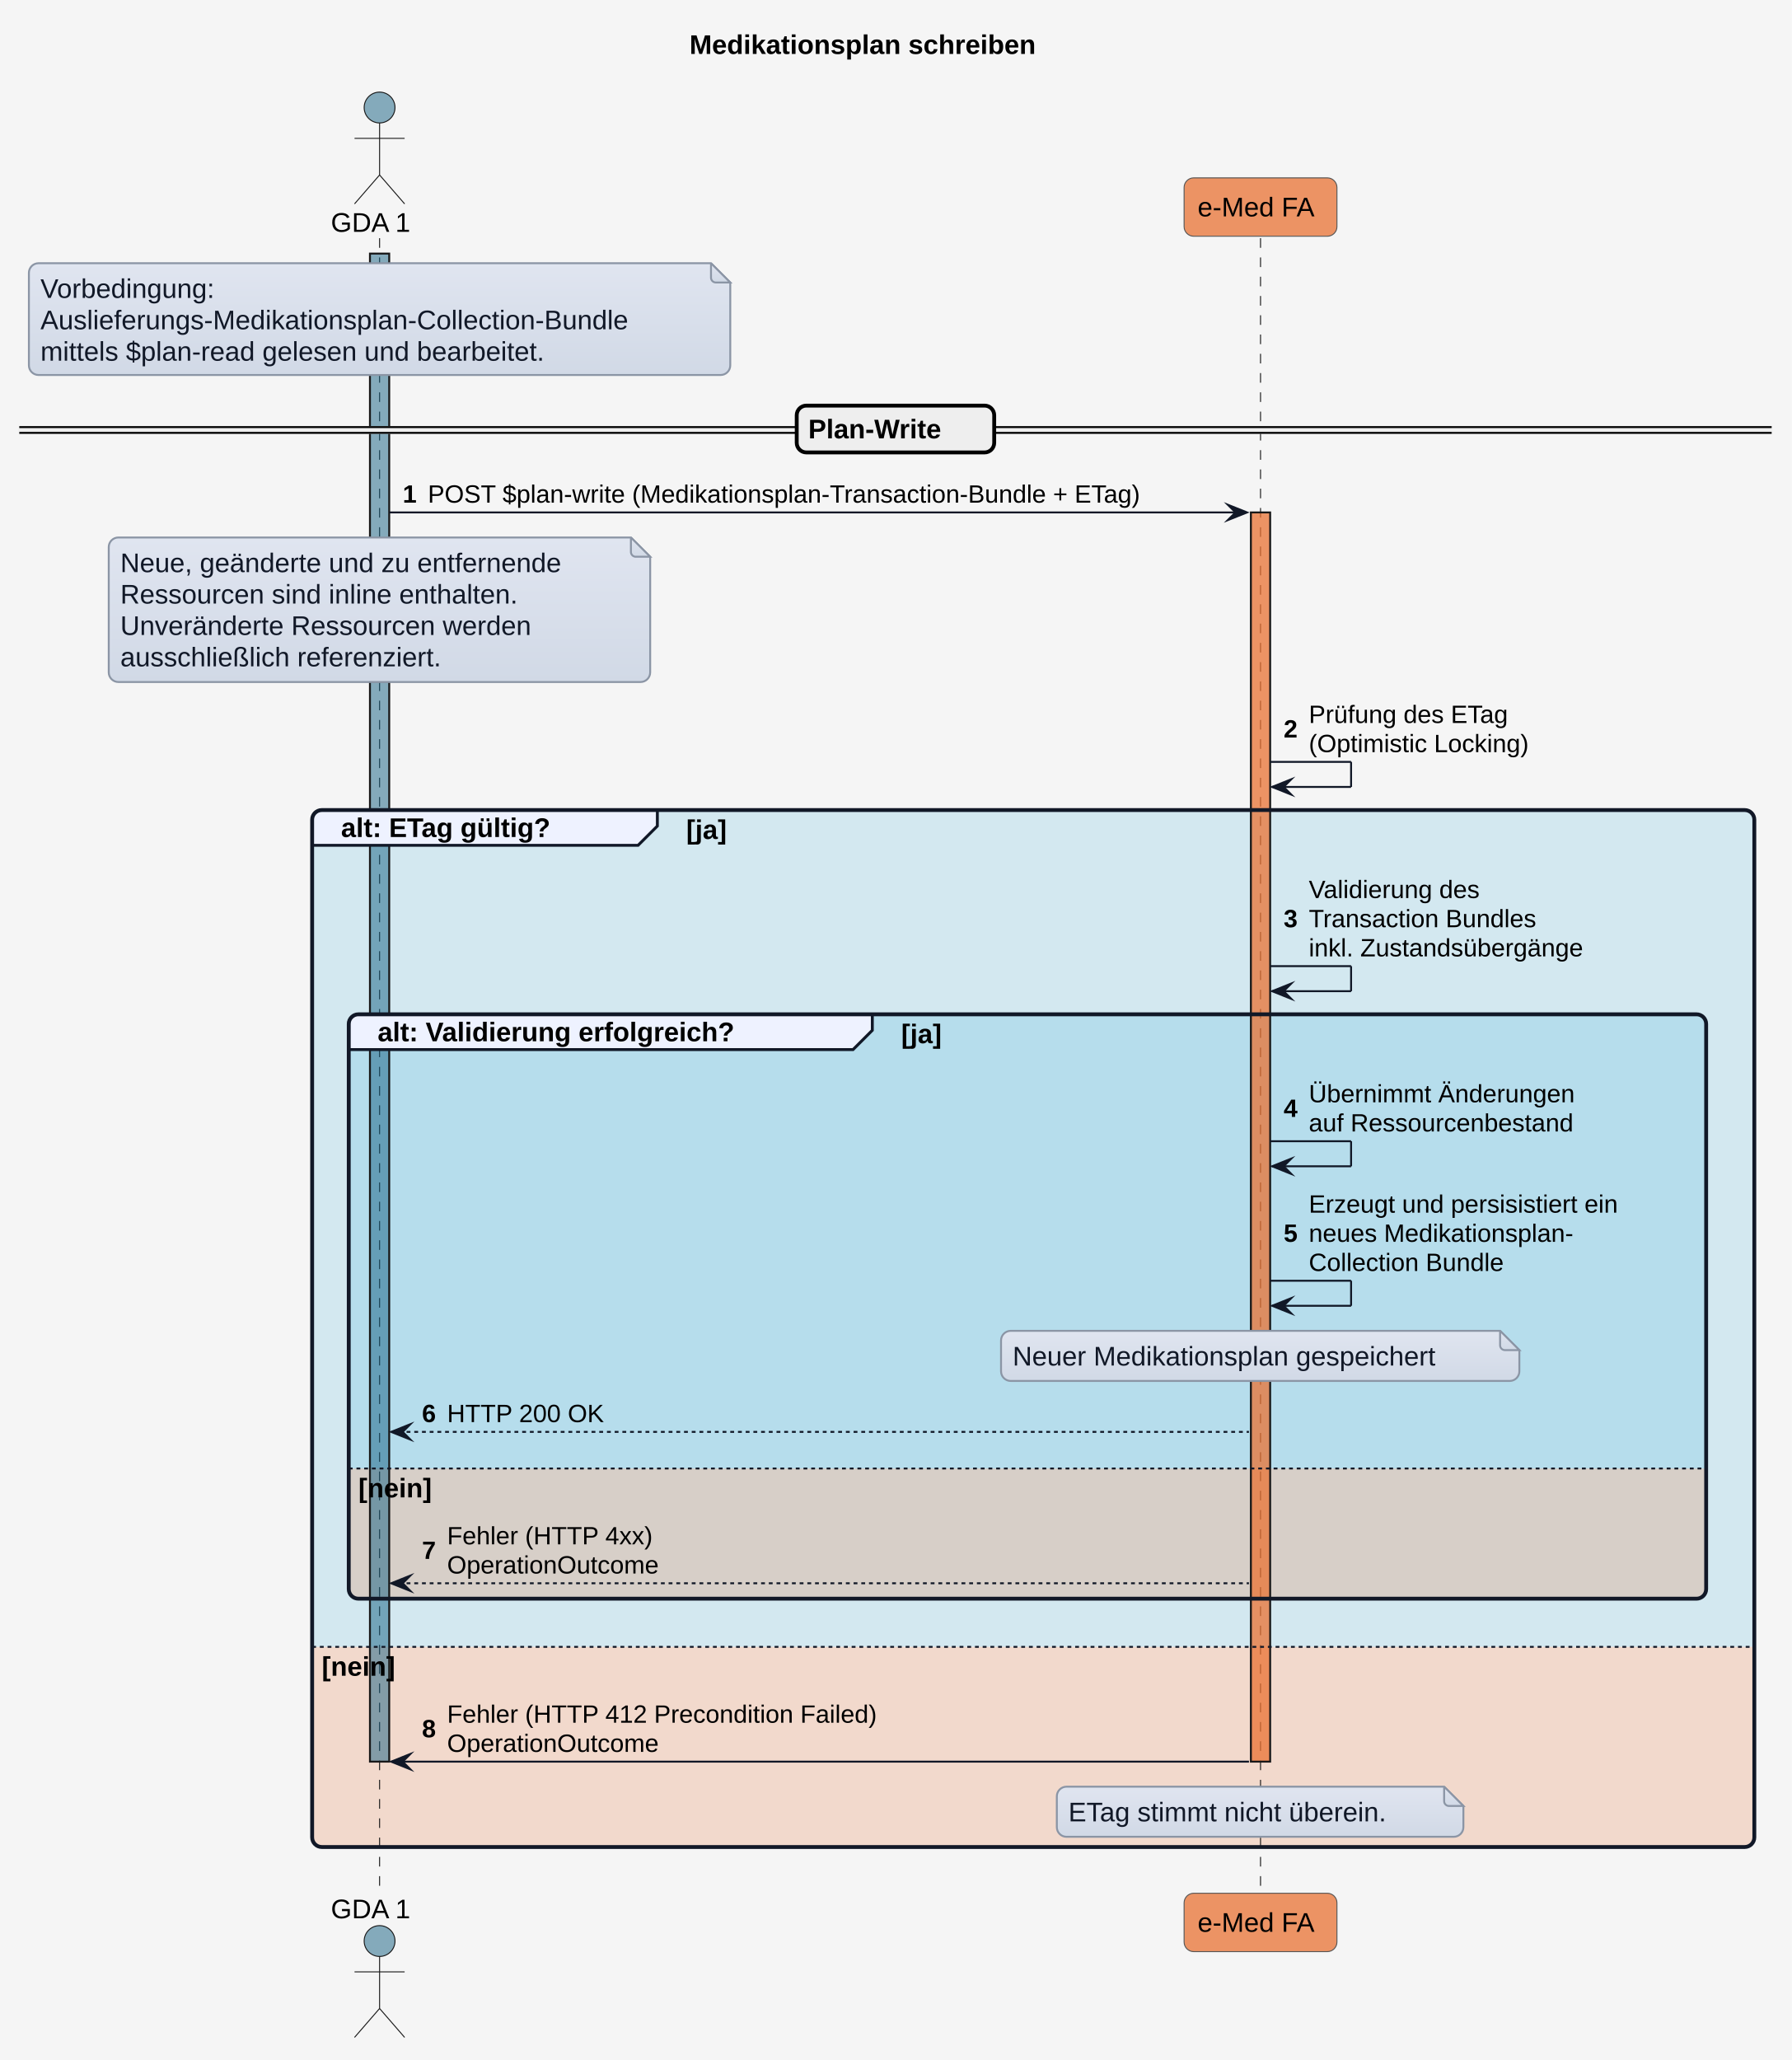
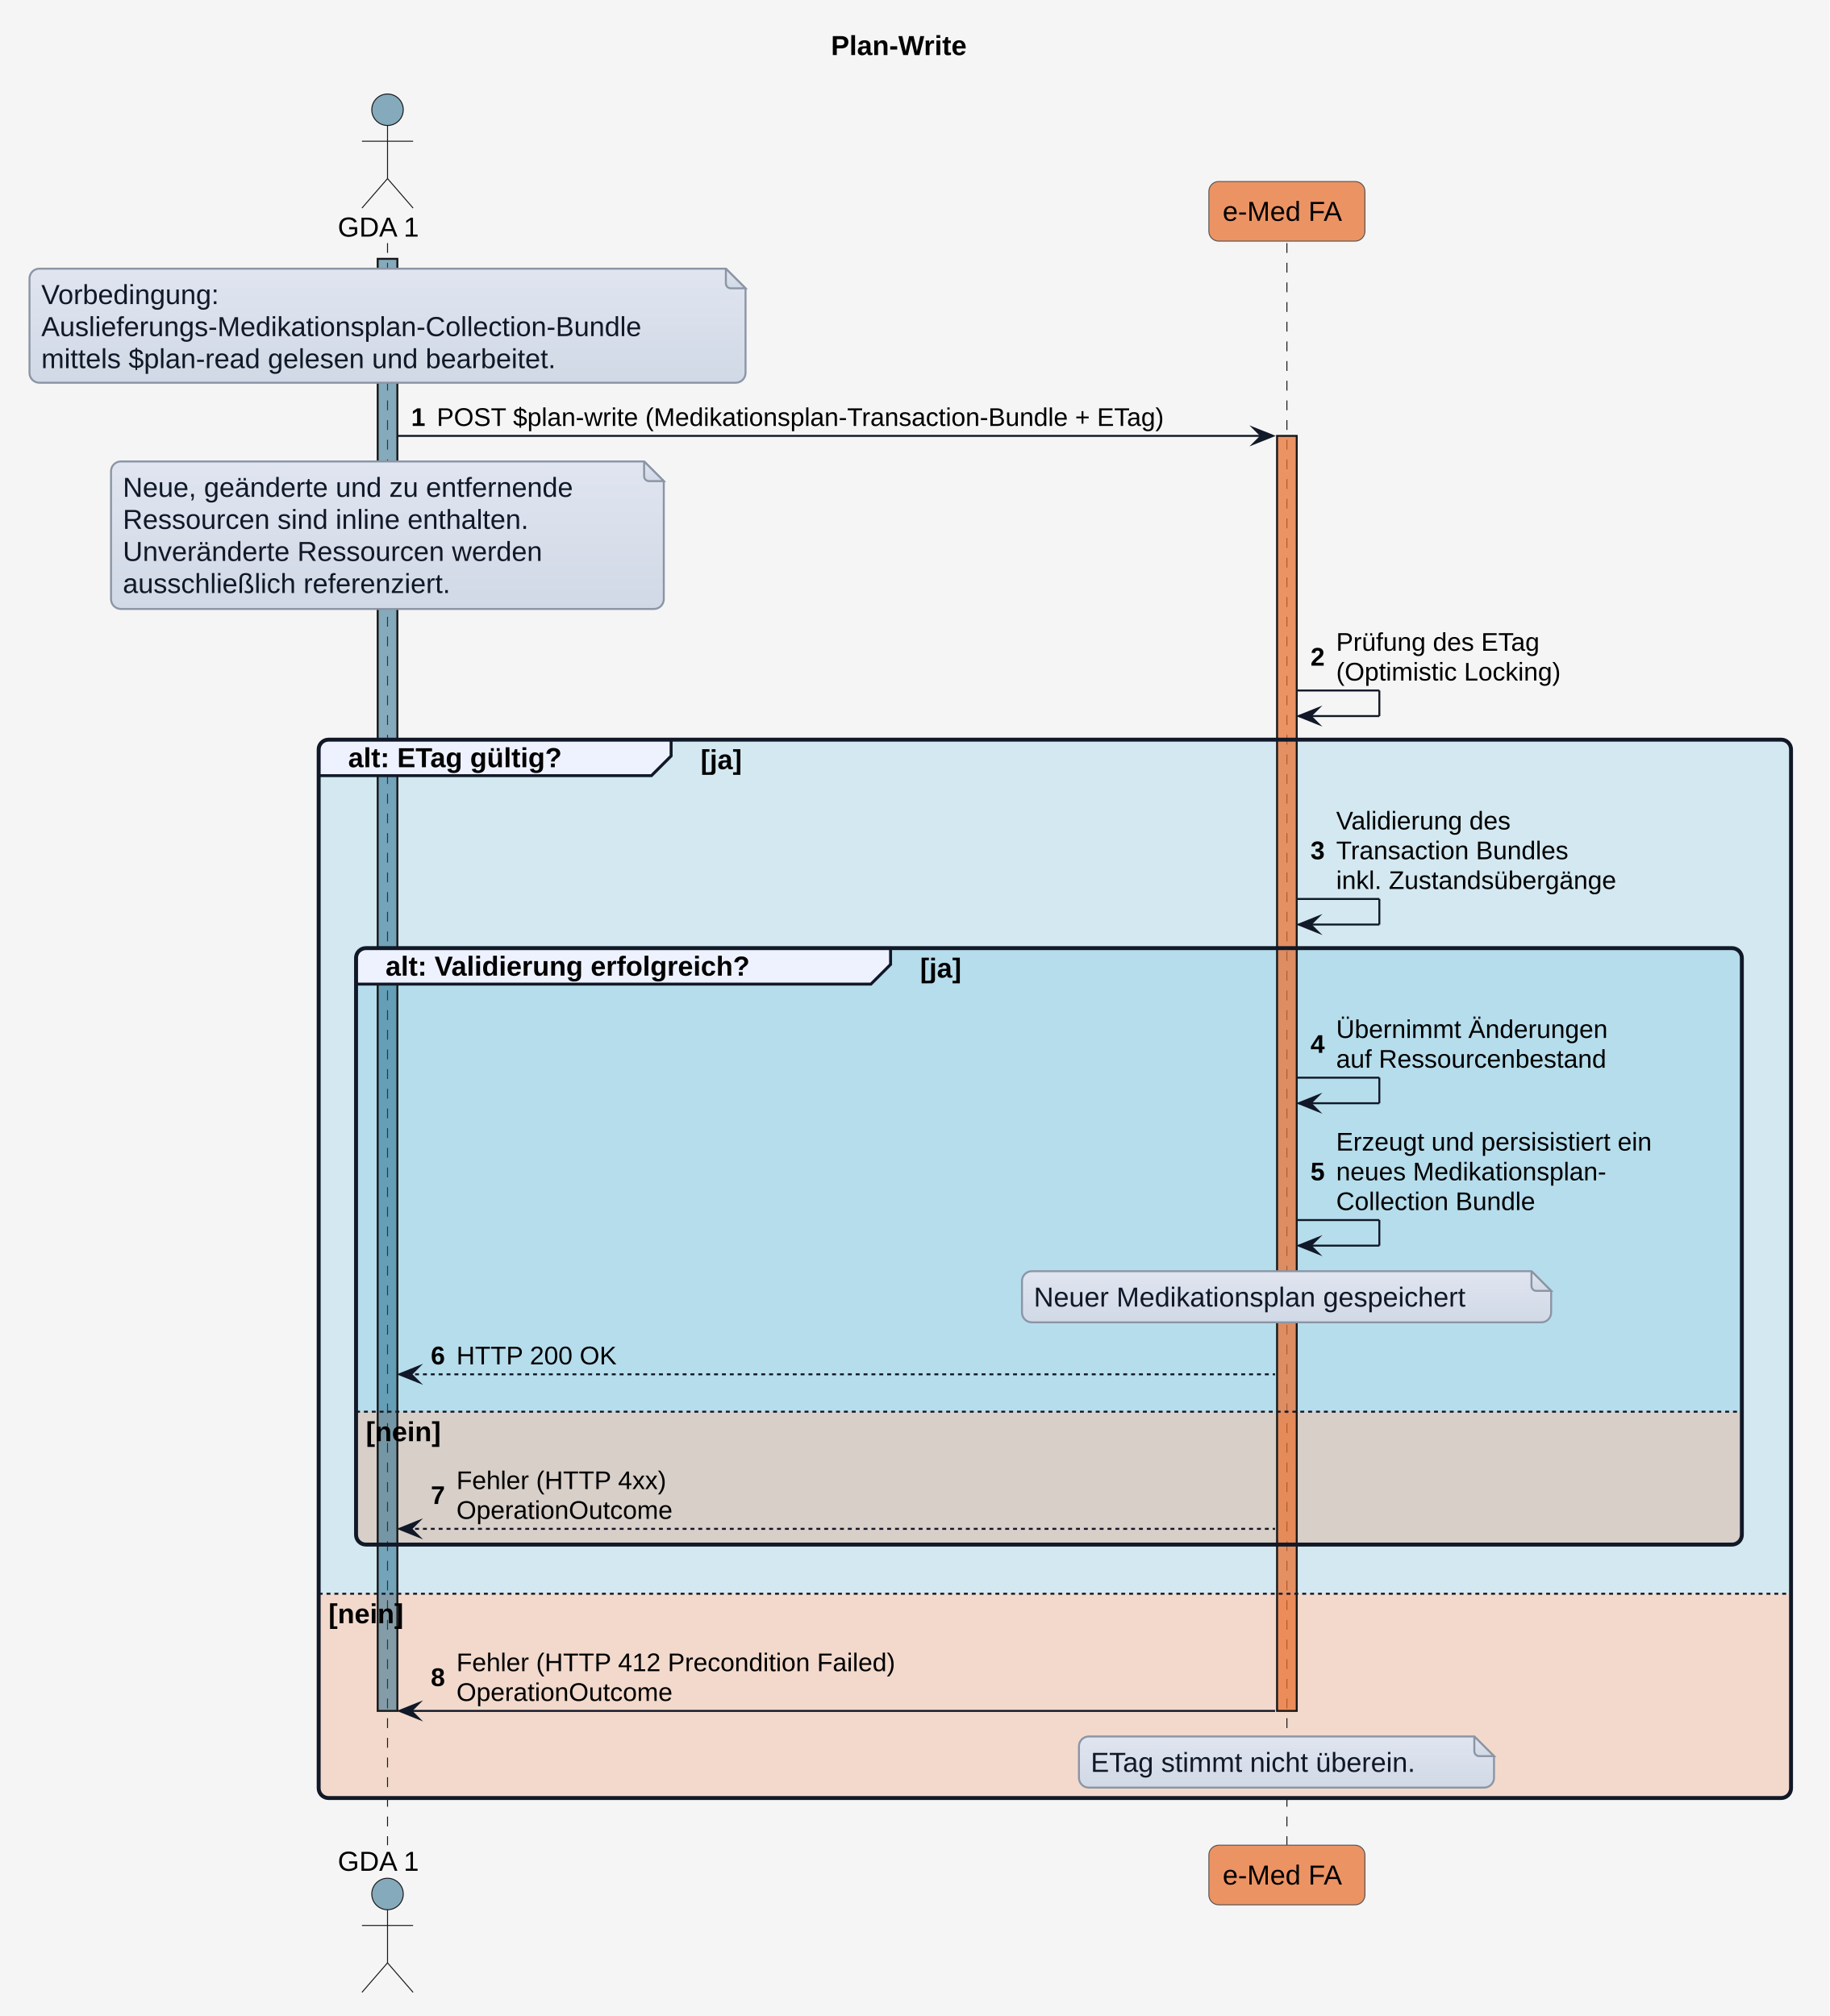
- <svg xmlns="http://www.w3.org/2000/svg" version="1.1" data-diagram-type="SEQUENCE" style="width:930px;height:1069px;background:#F5F5F5;" width="930px" height="1069px" viewBox="0 0 930 1069" zoomAndPan="magnify" preserveAspectRatio="none" contentStyleType="text/css">
+ <svg xmlns="http://www.w3.org/2000/svg" version="1.1" data-diagram-type="SEQUENCE" style="width:930px;height:1025px;background:#F5F5F5;" width="930px" height="1025px" viewBox="0 0 930 1025" zoomAndPan="magnify" preserveAspectRatio="none" contentStyleType="text/css">
  <defs>
-     <linearGradient x1="50%" y1="0%" x2="50%" y2="100%" id="gi9dqucrmbqsq0">
+     <linearGradient x1="50%" y1="0%" x2="50%" y2="100%" id="gmmq3ygly4ac80">
      <stop stop-color="#E0E5F0" offset="0%" />
      <stop stop-color="#D1D9E6" offset="100%" />
    </linearGradient>
  </defs>
  <g font-family="sans-serif" lengthAdjust="spacing">
-     <rect x="0" y="0" width="930" height="1069" fill="#F5F5F5" style="stroke:none;" />
+     <rect x="0" y="0" width="930" height="1025" fill="#F5F5F5" style="stroke:none;" />
    <g class="title" data-source-line="1">
-       <text x="357.838" y="27.995" fill="#000" font-size="14" textLength="212.803" font-weight="700" font-family="'Arial'">Medikationsplan schreiben</text>
+       <text x="422.43" y="27.995" fill="#000" font-size="14" textLength="83.617" font-weight="700" font-family="'Arial'">Plan-Write</text>
    </g>
-     <path d="M167,420.367 L905.478,420.367 A5,5 0 0 1 910.478,425.367 L910.478,854.609 L162,854.609 L162,425.367 A5,5 0 0 1 167,420.367" fill="#0F9ED5" fill-opacity="0.145" />
-     <path d="M162,854.609 L910.478,854.609 L910.478,953.469 A5,5 0 0 1 905.478,958.469 L167,958.469 A5,5 0 0 1 162,953.469 L162,854.609" fill="#E97132" fill-opacity="0.208" />
-     <path d="M186,526.359 L880.478,526.359 A5,5 0 0 1 885.478,531.359 L885.478,762.047 L181,762.047 L181,531.359 A5,5 0 0 1 186,526.359" fill="#0F9ED5" fill-opacity="0.145" />
-     <path d="M181,762.047 L885.478,762.047 L885.478,824.609 A5,5 0 0 1 880.478,829.609 L186,829.609 A5,5 0 0 1 181,824.609 L181,762.047" fill="#E97132" fill-opacity="0.208" />
+     <path d="M167,376.07 L905.478,376.07 A5,5 0 0 1 910.478,381.07 L910.478,810.313 L162,810.313 L162,381.07 A5,5 0 0 1 167,376.07" fill="#0F9ED5" fill-opacity="0.145" />
+     <path d="M162,810.313 L910.478,810.313 L910.478,909.172 A5,5 0 0 1 905.478,914.172 L167,914.172 A5,5 0 0 1 162,909.172 L162,810.313" fill="#E97132" fill-opacity="0.208" />
+     <path d="M186,482.063 L880.478,482.063 A5,5 0 0 1 885.478,487.063 L885.478,717.75 L181,717.75 L181,487.063 A5,5 0 0 1 186,482.063" fill="#0F9ED5" fill-opacity="0.145" />
+     <path d="M181,717.75 L885.478,717.75 L885.478,780.313 A5,5 0 0 1 880.478,785.313 L186,785.313 A5,5 0 0 1 181,780.313 L181,717.75" fill="#E97132" fill-opacity="0.208" />
    <g>
-       <rect x="193.5" y="123.594" width="8" height="858.875" fill="#000" fill-opacity="0" />
-       <line x1="197" y1="123.594" x2="197" y2="982.469" style="stroke:#181818;stroke-width:0.5;stroke-dasharray:5,5;" />
+       <rect x="193.5" y="123.594" width="8" height="814.578" fill="#000" fill-opacity="0" />
+       <line x1="197" y1="123.594" x2="197" y2="938.172" style="stroke:#181818;stroke-width:0.5;stroke-dasharray:5,5;" />
    </g>
    <g>
-       <rect x="192" y="131.594" width="10" height="782.578" fill="#156082" fill-opacity="0.502" style="stroke:#181818;stroke-width:1;" />
+       <rect x="192" y="131.594" width="10" height="738.281" fill="#156082" fill-opacity="0.502" style="stroke:#181818;stroke-width:1;" />
    </g>
    <g>
-       <rect x="650.701" y="123.594" width="8" height="858.875" fill="#000" fill-opacity="0" />
-       <line x1="654.201" y1="123.594" x2="654.201" y2="982.469" style="stroke:#181818;stroke-width:0.5;stroke-dasharray:5,5;" />
+       <rect x="650.701" y="123.594" width="8" height="814.578" fill="#000" fill-opacity="0" />
+       <line x1="654.201" y1="123.594" x2="654.201" y2="938.172" style="stroke:#181818;stroke-width:0.5;stroke-dasharray:5,5;" />
    </g>
    <g>
-       <rect x="649.201" y="265.914" width="10" height="648.258" fill="#E97232" fill-opacity="0.741" style="stroke:#181818;stroke-width:1;" />
+       <rect x="649.201" y="221.617" width="10" height="648.258" fill="#E97232" fill-opacity="0.741" style="stroke:#181818;stroke-width:1;" />
    </g>
    <text x="171.718" y="120.292" fill="#000" font-size="14" textLength="44.563" font-family="'Arial'">GDA 1</text>
    <ellipse cx="197" cy="55.797" rx="8" ry="8" fill="#156082" fill-opacity="0.502" style="stroke:#181818;stroke-width:0.5;" />
    <path d="M197,63.797 L197,90.797 M184,71.797 L210,71.797 M197,90.797 L184,105.797 M197,90.797 L210,105.797" style="stroke:#181818;stroke-width:0.5;" fill="none" />
    <rect x="614.539" y="92.297" width="79.324" height="30.297" fill="#E97232" fill-opacity="0.741" style="stroke:#555;stroke-width:0.5;" rx="5" ry="5" />
    <text x="621.539" y="112.292" fill="#000" font-size="14" textLength="65.324" font-family="'Arial'">e-Med FA</text>
-     <text x="171.718" y="995.464" fill="#000" font-size="14" textLength="44.563" font-family="'Arial'">GDA 1</text>
-     <ellipse cx="197" cy="1007.266" rx="8" ry="8" fill="#156082" fill-opacity="0.502" style="stroke:#181818;stroke-width:0.5;" />
-     <path d="M197,1015.266 L197,1042.266 M184,1023.266 L210,1023.266 M197,1042.266 L184,1057.266 M197,1042.266 L210,1057.266" style="stroke:#181818;stroke-width:0.5;" fill="none" />
-     <rect x="614.539" y="982.469" width="79.324" height="30.297" fill="#E97232" fill-opacity="0.741" style="stroke:#555;stroke-width:0.5;" rx="5" ry="5" />
-     <text x="621.539" y="1002.464" fill="#000" font-size="14" textLength="65.324" font-family="'Arial'">e-Med FA</text>
-     <path d="M15,141.594 L15,189.594 A5,5 0 0 0 20,194.594 L374,194.594 A5,5 0 0 0 379,189.594 L379,146.594 L369,136.594 L20,136.594 A5,5 0 0 0 15,141.594" style="stroke:#8B95A5;stroke-width:1;" fill="url(#gi9dqucrmbqsq0)" />
-     <path d="M369,136.594 L369,144.094 A2.5,2.5 0 0 0 371.5,146.594 L379,146.594 L369,136.594" style="stroke:#8B95A5;stroke-width:1;" fill="url(#gi9dqucrmbqsq0)" />
+     <text x="171.718" y="951.167" fill="#000" font-size="14" textLength="44.563" font-family="'Arial'">GDA 1</text>
+     <ellipse cx="197" cy="962.969" rx="8" ry="8" fill="#156082" fill-opacity="0.502" style="stroke:#181818;stroke-width:0.5;" />
+     <path d="M197,970.969 L197,997.969 M184,978.969 L210,978.969 M197,997.969 L184,1012.969 M197,997.969 L210,1012.969" style="stroke:#181818;stroke-width:0.5;" fill="none" />
+     <rect x="614.539" y="938.172" width="79.324" height="30.297" fill="#E97232" fill-opacity="0.741" style="stroke:#555;stroke-width:0.5;" rx="5" ry="5" />
+     <text x="621.539" y="958.167" fill="#000" font-size="14" textLength="65.324" font-family="'Arial'">e-Med FA</text>
+     <path d="M15,141.594 L15,189.594 A5,5 0 0 0 20,194.594 L374,194.594 A5,5 0 0 0 379,189.594 L379,146.594 L369,136.594 L20,136.594 A5,5 0 0 0 15,141.594" style="stroke:#8B95A5;stroke-width:1;" fill="url(#gmmq3ygly4ac80)" />
+     <path d="M369,136.594 L369,144.094 A2.5,2.5 0 0 0 371.5,146.594 L379,146.594 L369,136.594" style="stroke:#8B95A5;stroke-width:1;" fill="url(#gmmq3ygly4ac80)" />
    <text x="21" y="154.589" fill="#111827" font-size="14" textLength="103.284" font-family="'Arial'">Vorbedingung:</text>
    <text x="21" y="170.886" fill="#111827" font-size="14" textLength="343" font-family="'Arial'">Auslieferungs-Medikationsplan-Collection-Bundle</text>
    <text x="21" y="187.183" fill="#111827" font-size="14" textLength="300.809" font-family="'Arial'">mittels $plan-read gelesen und bearbeitet.</text>
-     <rect x="10" y="221.633" width="909.478" height="3" fill="#EEE" style="stroke:#EEE;stroke-width:1;" rx="5" ry="5" />
-     <line x1="10" y1="221.633" x2="919.478" y2="221.633" style="stroke:#000;stroke-width:1;" />
-     <line x1="10" y1="224.633" x2="919.478" y2="224.633" style="stroke:#000;stroke-width:1;" />
-     <rect x="413.493" y="210.484" width="102.491" height="24.297" fill="#EEE" style="stroke:#000;stroke-width:2;" rx="5" ry="5" />
-     <text x="419.493" y="227.479" fill="#000" font-size="14" textLength="83.617" font-weight="700" font-family="'Arial'">Plan-Write</text>
-     <polygon points="637.201,261.914,647.201,265.914,637.201,269.914,641.201,265.914" fill="#111827" style="stroke:#111827;stroke-width:1;stroke-linejoin:miter;stroke-miterlimit:10;" />
-     <line x1="202" y1="265.914" x2="643.201" y2="265.914" style="stroke:#111827;stroke-width:1;" />
-     <text x="209" y="260.848" fill="#000" font-size="13" font-weight="700" font-family="'Arial'">1</text>
-     <text x="222.045" y="260.848" fill="#000" font-size="13" textLength="415.156" font-family="'Arial'">POST $plan-write (Medikationsplan-Transaction-Bundle + ETag)</text>
-     <path d="M56.439,283.914 L56.439,348.914 A5,5 0 0 0 61.439,353.914 L332.439,353.914 A5,5 0 0 0 337.439,348.914 L337.439,288.914 L327.439,278.914 L61.439,278.914 A5,5 0 0 0 56.439,283.914" style="stroke:#8B95A5;stroke-width:1;" fill="url(#gi9dqucrmbqsq0)" />
-     <path d="M327.439,278.914 L327.439,286.414 A2.5,2.5 0 0 0 329.939,288.914 L337.439,288.914 L327.439,278.914" style="stroke:#8B95A5;stroke-width:1;" fill="url(#gi9dqucrmbqsq0)" />
-     <text x="62.439" y="296.909" fill="#111827" font-size="14" textLength="260.121" font-family="'Arial'">Neue, geänderte und zu entfernende</text>
-     <text x="62.439" y="313.206" fill="#111827" font-size="14" textLength="233.372" font-family="'Arial'">Ressourcen sind inline enthalten.</text>
-     <text x="62.439" y="329.503" fill="#111827" font-size="14" textLength="238.984" font-family="'Arial'">Unveränderte Ressourcen werden</text>
-     <text x="62.439" y="345.8" fill="#111827" font-size="14" textLength="189.321" font-family="'Arial'">ausschließlich referenziert.</text>
-     <line x1="659.201" y1="395.367" x2="701.201" y2="395.367" style="stroke:#111827;stroke-width:1;" />
-     <line x1="701.201" y1="395.367" x2="701.201" y2="408.367" style="stroke:#111827;stroke-width:1;" />
-     <line x1="660.201" y1="408.367" x2="701.201" y2="408.367" style="stroke:#111827;stroke-width:1;" />
-     <polygon points="670.201,404.367,660.201,408.367,670.201,412.367,666.201,408.367" fill="#111827" style="stroke:#111827;stroke-width:1;stroke-linejoin:miter;stroke-miterlimit:10;" />
-     <text x="666.201" y="382.735" fill="#000" font-size="13" font-weight="700" font-family="'Arial'">2</text>
-     <text x="679.247" y="375.168" fill="#000" font-size="13" textLength="114.391" font-family="'Arial'">Prüfung des ETag</text>
-     <text x="679.247" y="390.301" fill="#000" font-size="13" textLength="130.349" font-family="'Arial'">(Optimistic Locking)</text>
-     <path d="M167,420.367 L341.162,420.367 L341.162,428.664 L331.162,438.664 L162,438.664 L162,425.367 A5,5 0 0 1 167,420.367" style="stroke:#111827;stroke-width:1.5;" fill="#EEF2FF" />
-     <rect x="162" y="420.367" width="748.478" height="538.102" fill="none" style="stroke:#111827;stroke-width:2;" rx="5" ry="5" />
-     <text x="177" y="434.362" fill="#000" font-size="14" textLength="129.288" font-weight="700" font-family="'Arial'">alt: ETag gültig?</text>
-     <text x="356.162" y="435.362" fill="#000" font-size="14" textLength="27.043" font-weight="700" font-family="'Arial'">[ja]</text>
-     <line x1="162" y1="854.609" x2="910.478" y2="854.609" style="stroke:#111827;stroke-width:1;stroke-dasharray:2,2;" />
-     <text x="167" y="869.604" fill="#000" font-size="14" textLength="47.024" font-weight="700" font-family="'Arial'">[nein]</text>
-     <line x1="659.201" y1="501.359" x2="701.201" y2="501.359" style="stroke:#111827;stroke-width:1;" />
-     <line x1="701.201" y1="501.359" x2="701.201" y2="514.359" style="stroke:#111827;stroke-width:1;" />
-     <line x1="660.201" y1="514.359" x2="701.201" y2="514.359" style="stroke:#111827;stroke-width:1;" />
-     <polygon points="670.201,510.359,660.201,514.359,670.201,518.359,666.201,514.359" fill="#111827" style="stroke:#111827;stroke-width:1;stroke-linejoin:miter;stroke-miterlimit:10;" />
-     <text x="666.201" y="481.161" fill="#000" font-size="13" font-weight="700" font-family="'Arial'">3</text>
-     <text x="679.247" y="466.028" fill="#000" font-size="13" textLength="101.175" font-family="'Arial'">Validierung des</text>
-     <text x="679.247" y="481.161" fill="#000" font-size="13" textLength="132.444" font-family="'Arial'">Transaction Bundles</text>
-     <text x="679.247" y="496.293" fill="#000" font-size="13" textLength="162.043" font-family="'Arial'">inkl. Zustandsübergänge</text>
-     <path d="M186,526.359 L452.728,526.359 L452.728,534.656 L442.728,544.656 L181,544.656 L181,531.359 A5,5 0 0 1 186,526.359" style="stroke:#111827;stroke-width:1.5;" fill="#EEF2FF" />
-     <rect x="181" y="526.359" width="704.478" height="303.25" fill="none" style="stroke:#111827;stroke-width:2;" rx="5" ry="5" />
-     <text x="196" y="540.354" fill="#000" font-size="14" textLength="221.854" font-weight="700" font-family="'Arial'">alt: Validierung erfolgreich?</text>
-     <text x="467.728" y="541.354" fill="#000" font-size="14" textLength="27.043" font-weight="700" font-family="'Arial'">[ja]</text>
-     <line x1="181" y1="762.047" x2="885.478" y2="762.047" style="stroke:#111827;stroke-width:1;stroke-dasharray:2,2;" />
-     <text x="186" y="777.042" fill="#000" font-size="14" textLength="47.024" font-weight="700" font-family="'Arial'">[nein]</text>
-     <line x1="659.201" y1="592.219" x2="701.201" y2="592.219" style="stroke:#111827;stroke-width:1;" />
-     <line x1="701.201" y1="592.219" x2="701.201" y2="605.219" style="stroke:#111827;stroke-width:1;" />
-     <line x1="660.201" y1="605.219" x2="701.201" y2="605.219" style="stroke:#111827;stroke-width:1;" />
-     <polygon points="670.201,601.219,660.201,605.219,670.201,609.219,666.201,605.219" fill="#111827" style="stroke:#111827;stroke-width:1;stroke-linejoin:miter;stroke-miterlimit:10;" />
-     <text x="666.201" y="579.586" fill="#000" font-size="13" font-weight="700" font-family="'Arial'">4</text>
-     <text x="679.247" y="572.02" fill="#000" font-size="13" textLength="157.212" font-family="'Arial'">Übernimmt Änderungen</text>
-     <text x="679.247" y="587.153" fill="#000" font-size="13" textLength="152.991" font-family="'Arial'">auf Ressourcenbestand</text>
-     <line x1="659.201" y1="664.617" x2="701.201" y2="664.617" style="stroke:#111827;stroke-width:1;" />
-     <line x1="701.201" y1="664.617" x2="701.201" y2="677.617" style="stroke:#111827;stroke-width:1;" />
-     <line x1="660.201" y1="677.617" x2="701.201" y2="677.617" style="stroke:#111827;stroke-width:1;" />
-     <polygon points="670.201,673.617,660.201,677.617,670.201,681.617,666.201,677.617" fill="#111827" style="stroke:#111827;stroke-width:1;stroke-linejoin:miter;stroke-miterlimit:10;" />
-     <text x="666.201" y="644.418" fill="#000" font-size="13" font-weight="700" font-family="'Arial'">5</text>
-     <text x="679.247" y="629.286" fill="#000" font-size="13" textLength="183.231" font-family="'Arial'">Erzeugt und persisistiert ein</text>
-     <text x="679.247" y="644.418" fill="#000" font-size="13" textLength="154.388" font-family="'Arial'">neues Medikationsplan-</text>
-     <text x="679.247" y="659.551" fill="#000" font-size="13" textLength="113.693" font-family="'Arial'">Collection Bundle</text>
-     <path d="M519.533,695.617 L519.533,711.617 A5,5 0 0 0 524.533,716.617 L783.533,716.617 A5,5 0 0 0 788.533,711.617 L788.533,700.617 L778.533,690.617 L524.533,690.617 A5,5 0 0 0 519.533,695.617" style="stroke:#8B95A5;stroke-width:1;" fill="url(#gi9dqucrmbqsq0)" />
-     <path d="M778.533,690.617 L778.533,698.117 A2.5,2.5 0 0 0 781.033,700.617 L788.533,700.617 L778.533,690.617" style="stroke:#8B95A5;stroke-width:1;" fill="url(#gi9dqucrmbqsq0)" />
-     <text x="525.533" y="708.612" fill="#111827" font-size="14" textLength="248.336" font-family="'Arial'">Neuer Medikationsplan gespeichert</text>
-     <polygon points="213,739.047,203,743.047,213,747.047,209,743.047" fill="#111827" style="stroke:#111827;stroke-width:1;stroke-linejoin:miter;stroke-miterlimit:10;" />
-     <line x1="207" y1="743.047" x2="648.201" y2="743.047" style="stroke:#111827;stroke-width:1;stroke-dasharray:2,2;" />
-     <text x="219" y="737.981" fill="#000" font-size="13" font-weight="700" font-family="'Arial'">6</text>
-     <text x="232.045" y="737.981" fill="#000" font-size="13" textLength="85.332" font-family="'Arial'">HTTP 200 OK</text>
-     <polygon points="213,817.609,203,821.609,213,825.609,209,821.609" fill="#111827" style="stroke:#111827;stroke-width:1;stroke-linejoin:miter;stroke-miterlimit:10;" />
-     <line x1="207" y1="821.609" x2="648.201" y2="821.609" style="stroke:#111827;stroke-width:1;stroke-dasharray:2,2;" />
-     <text x="219" y="808.977" fill="#000" font-size="13" font-weight="700" font-family="'Arial'">7</text>
-     <text x="232.045" y="801.411" fill="#000" font-size="13" textLength="116.232" font-family="'Arial'">Fehler (HTTP 4xx)</text>
-     <text x="232.045" y="816.543" fill="#000" font-size="13" textLength="124.027" font-family="'Arial'">OperationOutcome</text>
-     <polygon points="213,910.172,203,914.172,213,918.172,209,914.172" fill="#111827" style="stroke:#111827;stroke-width:1;stroke-linejoin:miter;stroke-miterlimit:10;" />
-     <line x1="207" y1="914.172" x2="648.201" y2="914.172" style="stroke:#111827;stroke-width:1;" />
-     <text x="219" y="901.54" fill="#000" font-size="13" font-weight="700" font-family="'Arial'">8</text>
-     <text x="232.045" y="893.973" fill="#000" font-size="13" textLength="245.857" font-family="'Arial'">Fehler (HTTP 412 Precondition Failed)</text>
-     <text x="232.045" y="909.106" fill="#000" font-size="13" textLength="124.027" font-family="'Arial'">OperationOutcome</text>
-     <path d="M548.487,932.172 L548.487,948.172 A5,5 0 0 0 553.487,953.172 L754.487,953.172 A5,5 0 0 0 759.487,948.172 L759.487,937.172 L749.487,927.172 L553.487,927.172 A5,5 0 0 0 548.487,932.172" style="stroke:#8B95A5;stroke-width:1;" fill="url(#gi9dqucrmbqsq0)" />
-     <path d="M749.487,927.172 L749.487,934.672 A2.5,2.5 0 0 0 751.987,937.172 L759.487,937.172 L749.487,927.172" style="stroke:#8B95A5;stroke-width:1;" fill="url(#gi9dqucrmbqsq0)" />
-     <text x="554.487" y="945.167" fill="#111827" font-size="14" textLength="190.429" font-family="'Arial'">ETag stimmt nicht überein.</text>
+     <polygon points="637.201,217.617,647.201,221.617,637.201,225.617,641.201,221.617" fill="#111827" style="stroke:#111827;stroke-width:1;stroke-linejoin:miter;stroke-miterlimit:10;" />
+     <line x1="202" y1="221.617" x2="643.201" y2="221.617" style="stroke:#111827;stroke-width:1;" />
+     <text x="209" y="216.551" fill="#000" font-size="13" font-weight="700" font-family="'Arial'">1</text>
+     <text x="222.045" y="216.551" fill="#000" font-size="13" textLength="415.156" font-family="'Arial'">POST $plan-write (Medikationsplan-Transaction-Bundle + ETag)</text>
+     <path d="M56.439,239.617 L56.439,304.617 A5,5 0 0 0 61.439,309.617 L332.439,309.617 A5,5 0 0 0 337.439,304.617 L337.439,244.617 L327.439,234.617 L61.439,234.617 A5,5 0 0 0 56.439,239.617" style="stroke:#8B95A5;stroke-width:1;" fill="url(#gmmq3ygly4ac80)" />
+     <path d="M327.439,234.617 L327.439,242.117 A2.5,2.5 0 0 0 329.939,244.617 L337.439,244.617 L327.439,234.617" style="stroke:#8B95A5;stroke-width:1;" fill="url(#gmmq3ygly4ac80)" />
+     <text x="62.439" y="252.612" fill="#111827" font-size="14" textLength="260.121" font-family="'Arial'">Neue, geänderte und zu entfernende</text>
+     <text x="62.439" y="268.909" fill="#111827" font-size="14" textLength="233.372" font-family="'Arial'">Ressourcen sind inline enthalten.</text>
+     <text x="62.439" y="285.206" fill="#111827" font-size="14" textLength="238.984" font-family="'Arial'">Unveränderte Ressourcen werden</text>
+     <text x="62.439" y="301.503" fill="#111827" font-size="14" textLength="189.321" font-family="'Arial'">ausschließlich referenziert.</text>
+     <line x1="659.201" y1="351.07" x2="701.201" y2="351.07" style="stroke:#111827;stroke-width:1;" />
+     <line x1="701.201" y1="351.07" x2="701.201" y2="364.07" style="stroke:#111827;stroke-width:1;" />
+     <line x1="660.201" y1="364.07" x2="701.201" y2="364.07" style="stroke:#111827;stroke-width:1;" />
+     <polygon points="670.201,360.07,660.201,364.07,670.201,368.07,666.201,364.07" fill="#111827" style="stroke:#111827;stroke-width:1;stroke-linejoin:miter;stroke-miterlimit:10;" />
+     <text x="666.201" y="338.438" fill="#000" font-size="13" font-weight="700" font-family="'Arial'">2</text>
+     <text x="679.247" y="330.872" fill="#000" font-size="13" textLength="114.391" font-family="'Arial'">Prüfung des ETag</text>
+     <text x="679.247" y="346.004" fill="#000" font-size="13" textLength="130.349" font-family="'Arial'">(Optimistic Locking)</text>
+     <path d="M167,376.07 L341.162,376.07 L341.162,384.367 L331.162,394.367 L162,394.367 L162,381.07 A5,5 0 0 1 167,376.07" style="stroke:#111827;stroke-width:1.5;" fill="#EEF2FF" />
+     <rect x="162" y="376.07" width="748.478" height="538.102" fill="none" style="stroke:#111827;stroke-width:2;" rx="5" ry="5" />
+     <text x="177" y="390.065" fill="#000" font-size="14" textLength="129.288" font-weight="700" font-family="'Arial'">alt: ETag gültig?</text>
+     <text x="356.162" y="391.065" fill="#000" font-size="14" textLength="27.043" font-weight="700" font-family="'Arial'">[ja]</text>
+     <line x1="162" y1="810.313" x2="910.478" y2="810.313" style="stroke:#111827;stroke-width:1;stroke-dasharray:2,2;" />
+     <text x="167" y="825.308" fill="#000" font-size="14" textLength="47.024" font-weight="700" font-family="'Arial'">[nein]</text>
+     <line x1="659.201" y1="457.063" x2="701.201" y2="457.063" style="stroke:#111827;stroke-width:1;" />
+     <line x1="701.201" y1="457.063" x2="701.201" y2="470.063" style="stroke:#111827;stroke-width:1;" />
+     <line x1="660.201" y1="470.063" x2="701.201" y2="470.063" style="stroke:#111827;stroke-width:1;" />
+     <polygon points="670.201,466.063,660.201,470.063,670.201,474.063,666.201,470.063" fill="#111827" style="stroke:#111827;stroke-width:1;stroke-linejoin:miter;stroke-miterlimit:10;" />
+     <text x="666.201" y="436.864" fill="#000" font-size="13" font-weight="700" font-family="'Arial'">3</text>
+     <text x="679.247" y="421.731" fill="#000" font-size="13" textLength="101.175" font-family="'Arial'">Validierung des</text>
+     <text x="679.247" y="436.864" fill="#000" font-size="13" textLength="132.444" font-family="'Arial'">Transaction Bundles</text>
+     <text x="679.247" y="451.997" fill="#000" font-size="13" textLength="162.043" font-family="'Arial'">inkl. Zustandsübergänge</text>
+     <path d="M186,482.063 L452.728,482.063 L452.728,490.359 L442.728,500.359 L181,500.359 L181,487.063 A5,5 0 0 1 186,482.063" style="stroke:#111827;stroke-width:1.5;" fill="#EEF2FF" />
+     <rect x="181" y="482.063" width="704.478" height="303.25" fill="none" style="stroke:#111827;stroke-width:2;" rx="5" ry="5" />
+     <text x="196" y="496.058" fill="#000" font-size="14" textLength="221.854" font-weight="700" font-family="'Arial'">alt: Validierung erfolgreich?</text>
+     <text x="467.728" y="497.058" fill="#000" font-size="14" textLength="27.043" font-weight="700" font-family="'Arial'">[ja]</text>
+     <line x1="181" y1="717.75" x2="885.478" y2="717.75" style="stroke:#111827;stroke-width:1;stroke-dasharray:2,2;" />
+     <text x="186" y="732.745" fill="#000" font-size="14" textLength="47.024" font-weight="700" font-family="'Arial'">[nein]</text>
+     <line x1="659.201" y1="547.922" x2="701.201" y2="547.922" style="stroke:#111827;stroke-width:1;" />
+     <line x1="701.201" y1="547.922" x2="701.201" y2="560.922" style="stroke:#111827;stroke-width:1;" />
+     <line x1="660.201" y1="560.922" x2="701.201" y2="560.922" style="stroke:#111827;stroke-width:1;" />
+     <polygon points="670.201,556.922,660.201,560.922,670.201,564.922,666.201,560.922" fill="#111827" style="stroke:#111827;stroke-width:1;stroke-linejoin:miter;stroke-miterlimit:10;" />
+     <text x="666.201" y="535.29" fill="#000" font-size="13" font-weight="700" font-family="'Arial'">4</text>
+     <text x="679.247" y="527.723" fill="#000" font-size="13" textLength="157.212" font-family="'Arial'">Übernimmt Änderungen</text>
+     <text x="679.247" y="542.856" fill="#000" font-size="13" textLength="152.991" font-family="'Arial'">auf Ressourcenbestand</text>
+     <line x1="659.201" y1="620.32" x2="701.201" y2="620.32" style="stroke:#111827;stroke-width:1;" />
+     <line x1="701.201" y1="620.32" x2="701.201" y2="633.32" style="stroke:#111827;stroke-width:1;" />
+     <line x1="660.201" y1="633.32" x2="701.201" y2="633.32" style="stroke:#111827;stroke-width:1;" />
+     <polygon points="670.201,629.32,660.201,633.32,670.201,637.32,666.201,633.32" fill="#111827" style="stroke:#111827;stroke-width:1;stroke-linejoin:miter;stroke-miterlimit:10;" />
+     <text x="666.201" y="600.122" fill="#000" font-size="13" font-weight="700" font-family="'Arial'">5</text>
+     <text x="679.247" y="584.989" fill="#000" font-size="13" textLength="183.231" font-family="'Arial'">Erzeugt und persisistiert ein</text>
+     <text x="679.247" y="600.122" fill="#000" font-size="13" textLength="154.388" font-family="'Arial'">neues Medikationsplan-</text>
+     <text x="679.247" y="615.254" fill="#000" font-size="13" textLength="113.693" font-family="'Arial'">Collection Bundle</text>
+     <path d="M519.533,651.32 L519.533,667.32 A5,5 0 0 0 524.533,672.32 L783.533,672.32 A5,5 0 0 0 788.533,667.32 L788.533,656.32 L778.533,646.32 L524.533,646.32 A5,5 0 0 0 519.533,651.32" style="stroke:#8B95A5;stroke-width:1;" fill="url(#gmmq3ygly4ac80)" />
+     <path d="M778.533,646.32 L778.533,653.82 A2.5,2.5 0 0 0 781.033,656.32 L788.533,656.32 L778.533,646.32" style="stroke:#8B95A5;stroke-width:1;" fill="url(#gmmq3ygly4ac80)" />
+     <text x="525.533" y="664.315" fill="#111827" font-size="14" textLength="248.336" font-family="'Arial'">Neuer Medikationsplan gespeichert</text>
+     <polygon points="213,694.75,203,698.75,213,702.75,209,698.75" fill="#111827" style="stroke:#111827;stroke-width:1;stroke-linejoin:miter;stroke-miterlimit:10;" />
+     <line x1="207" y1="698.75" x2="648.201" y2="698.75" style="stroke:#111827;stroke-width:1;stroke-dasharray:2,2;" />
+     <text x="219" y="693.684" fill="#000" font-size="13" font-weight="700" font-family="'Arial'">6</text>
+     <text x="232.045" y="693.684" fill="#000" font-size="13" textLength="85.332" font-family="'Arial'">HTTP 200 OK</text>
+     <polygon points="213,773.313,203,777.313,213,781.313,209,777.313" fill="#111827" style="stroke:#111827;stroke-width:1;stroke-linejoin:miter;stroke-miterlimit:10;" />
+     <line x1="207" y1="777.313" x2="648.201" y2="777.313" style="stroke:#111827;stroke-width:1;stroke-dasharray:2,2;" />
+     <text x="219" y="764.68" fill="#000" font-size="13" font-weight="700" font-family="'Arial'">7</text>
+     <text x="232.045" y="757.114" fill="#000" font-size="13" textLength="116.232" font-family="'Arial'">Fehler (HTTP 4xx)</text>
+     <text x="232.045" y="772.247" fill="#000" font-size="13" textLength="124.027" font-family="'Arial'">OperationOutcome</text>
+     <polygon points="213,865.875,203,869.875,213,873.875,209,869.875" fill="#111827" style="stroke:#111827;stroke-width:1;stroke-linejoin:miter;stroke-miterlimit:10;" />
+     <line x1="207" y1="869.875" x2="648.201" y2="869.875" style="stroke:#111827;stroke-width:1;" />
+     <text x="219" y="857.243" fill="#000" font-size="13" font-weight="700" font-family="'Arial'">8</text>
+     <text x="232.045" y="849.676" fill="#000" font-size="13" textLength="245.857" font-family="'Arial'">Fehler (HTTP 412 Precondition Failed)</text>
+     <text x="232.045" y="864.809" fill="#000" font-size="13" textLength="124.027" font-family="'Arial'">OperationOutcome</text>
+     <path d="M548.487,887.875 L548.487,903.875 A5,5 0 0 0 553.487,908.875 L754.487,908.875 A5,5 0 0 0 759.487,903.875 L759.487,892.875 L749.487,882.875 L553.487,882.875 A5,5 0 0 0 548.487,887.875" style="stroke:#8B95A5;stroke-width:1;" fill="url(#gmmq3ygly4ac80)" />
+     <path d="M749.487,882.875 L749.487,890.375 A2.5,2.5 0 0 0 751.987,892.875 L759.487,892.875 L749.487,882.875" style="stroke:#8B95A5;stroke-width:1;" fill="url(#gmmq3ygly4ac80)" />
+     <text x="554.487" y="900.87" fill="#111827" font-size="14" textLength="190.429" font-family="'Arial'">ETag stimmt nicht überein.</text>
  </g>
</svg>
